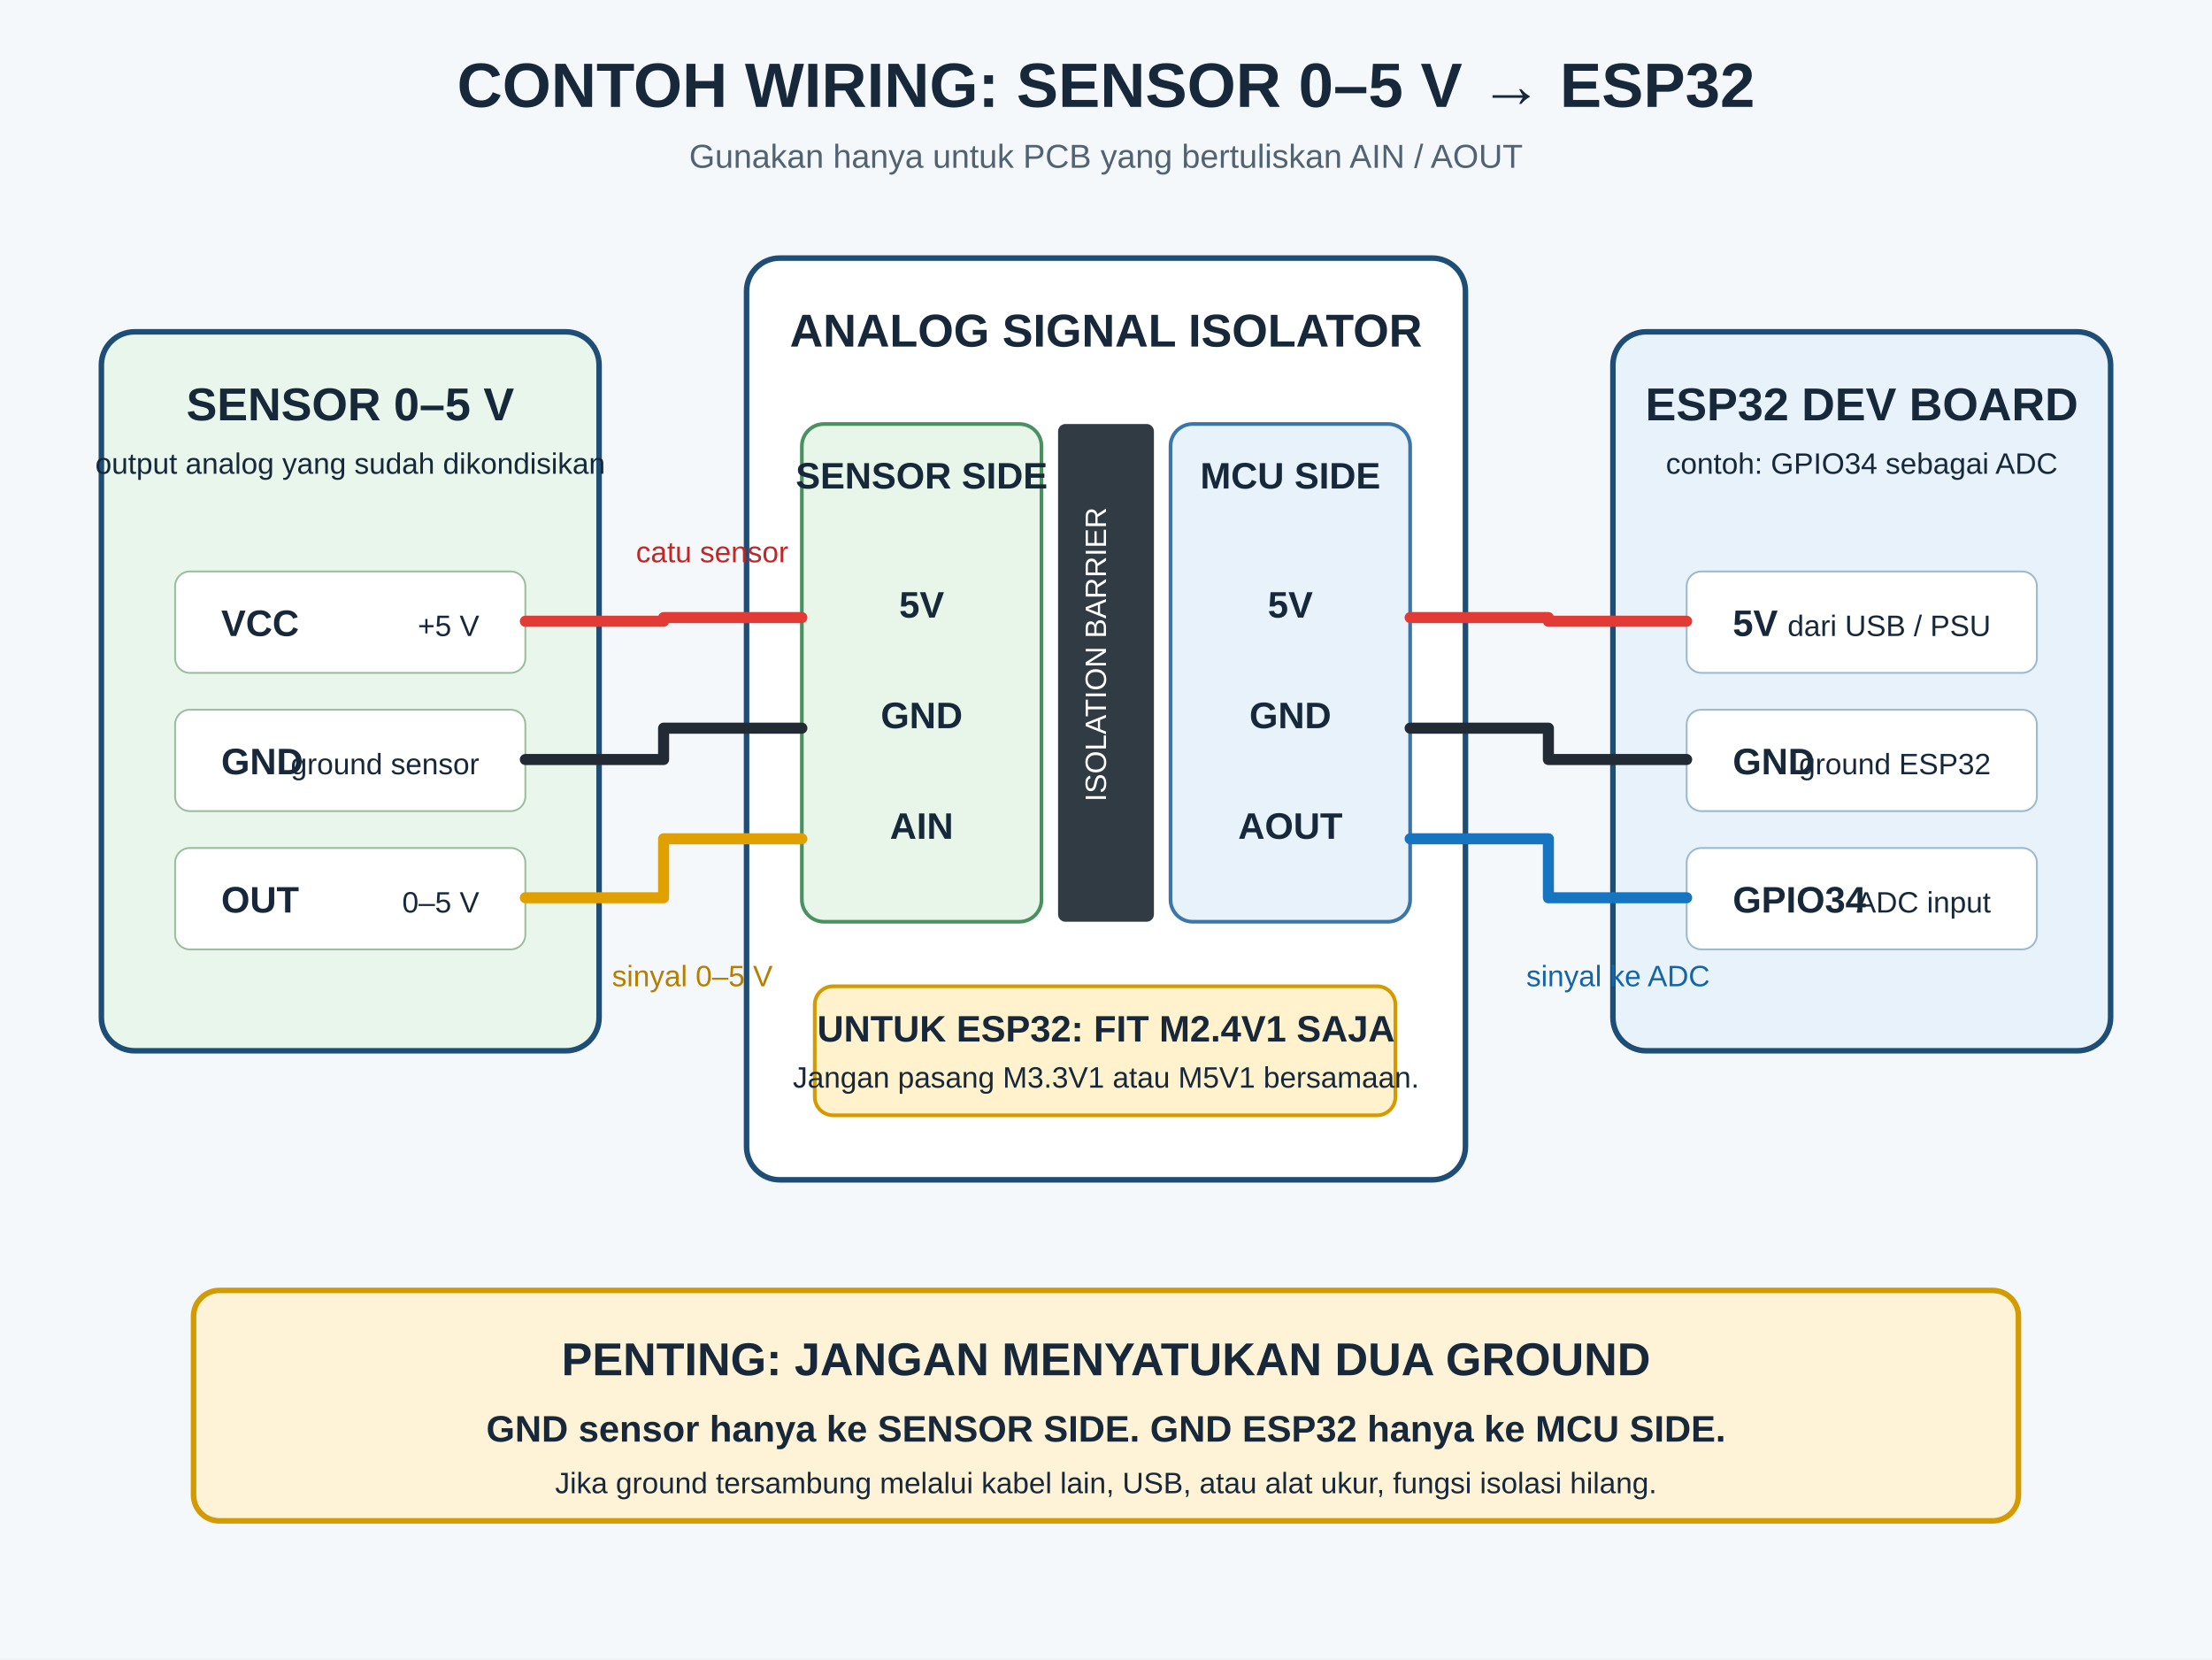
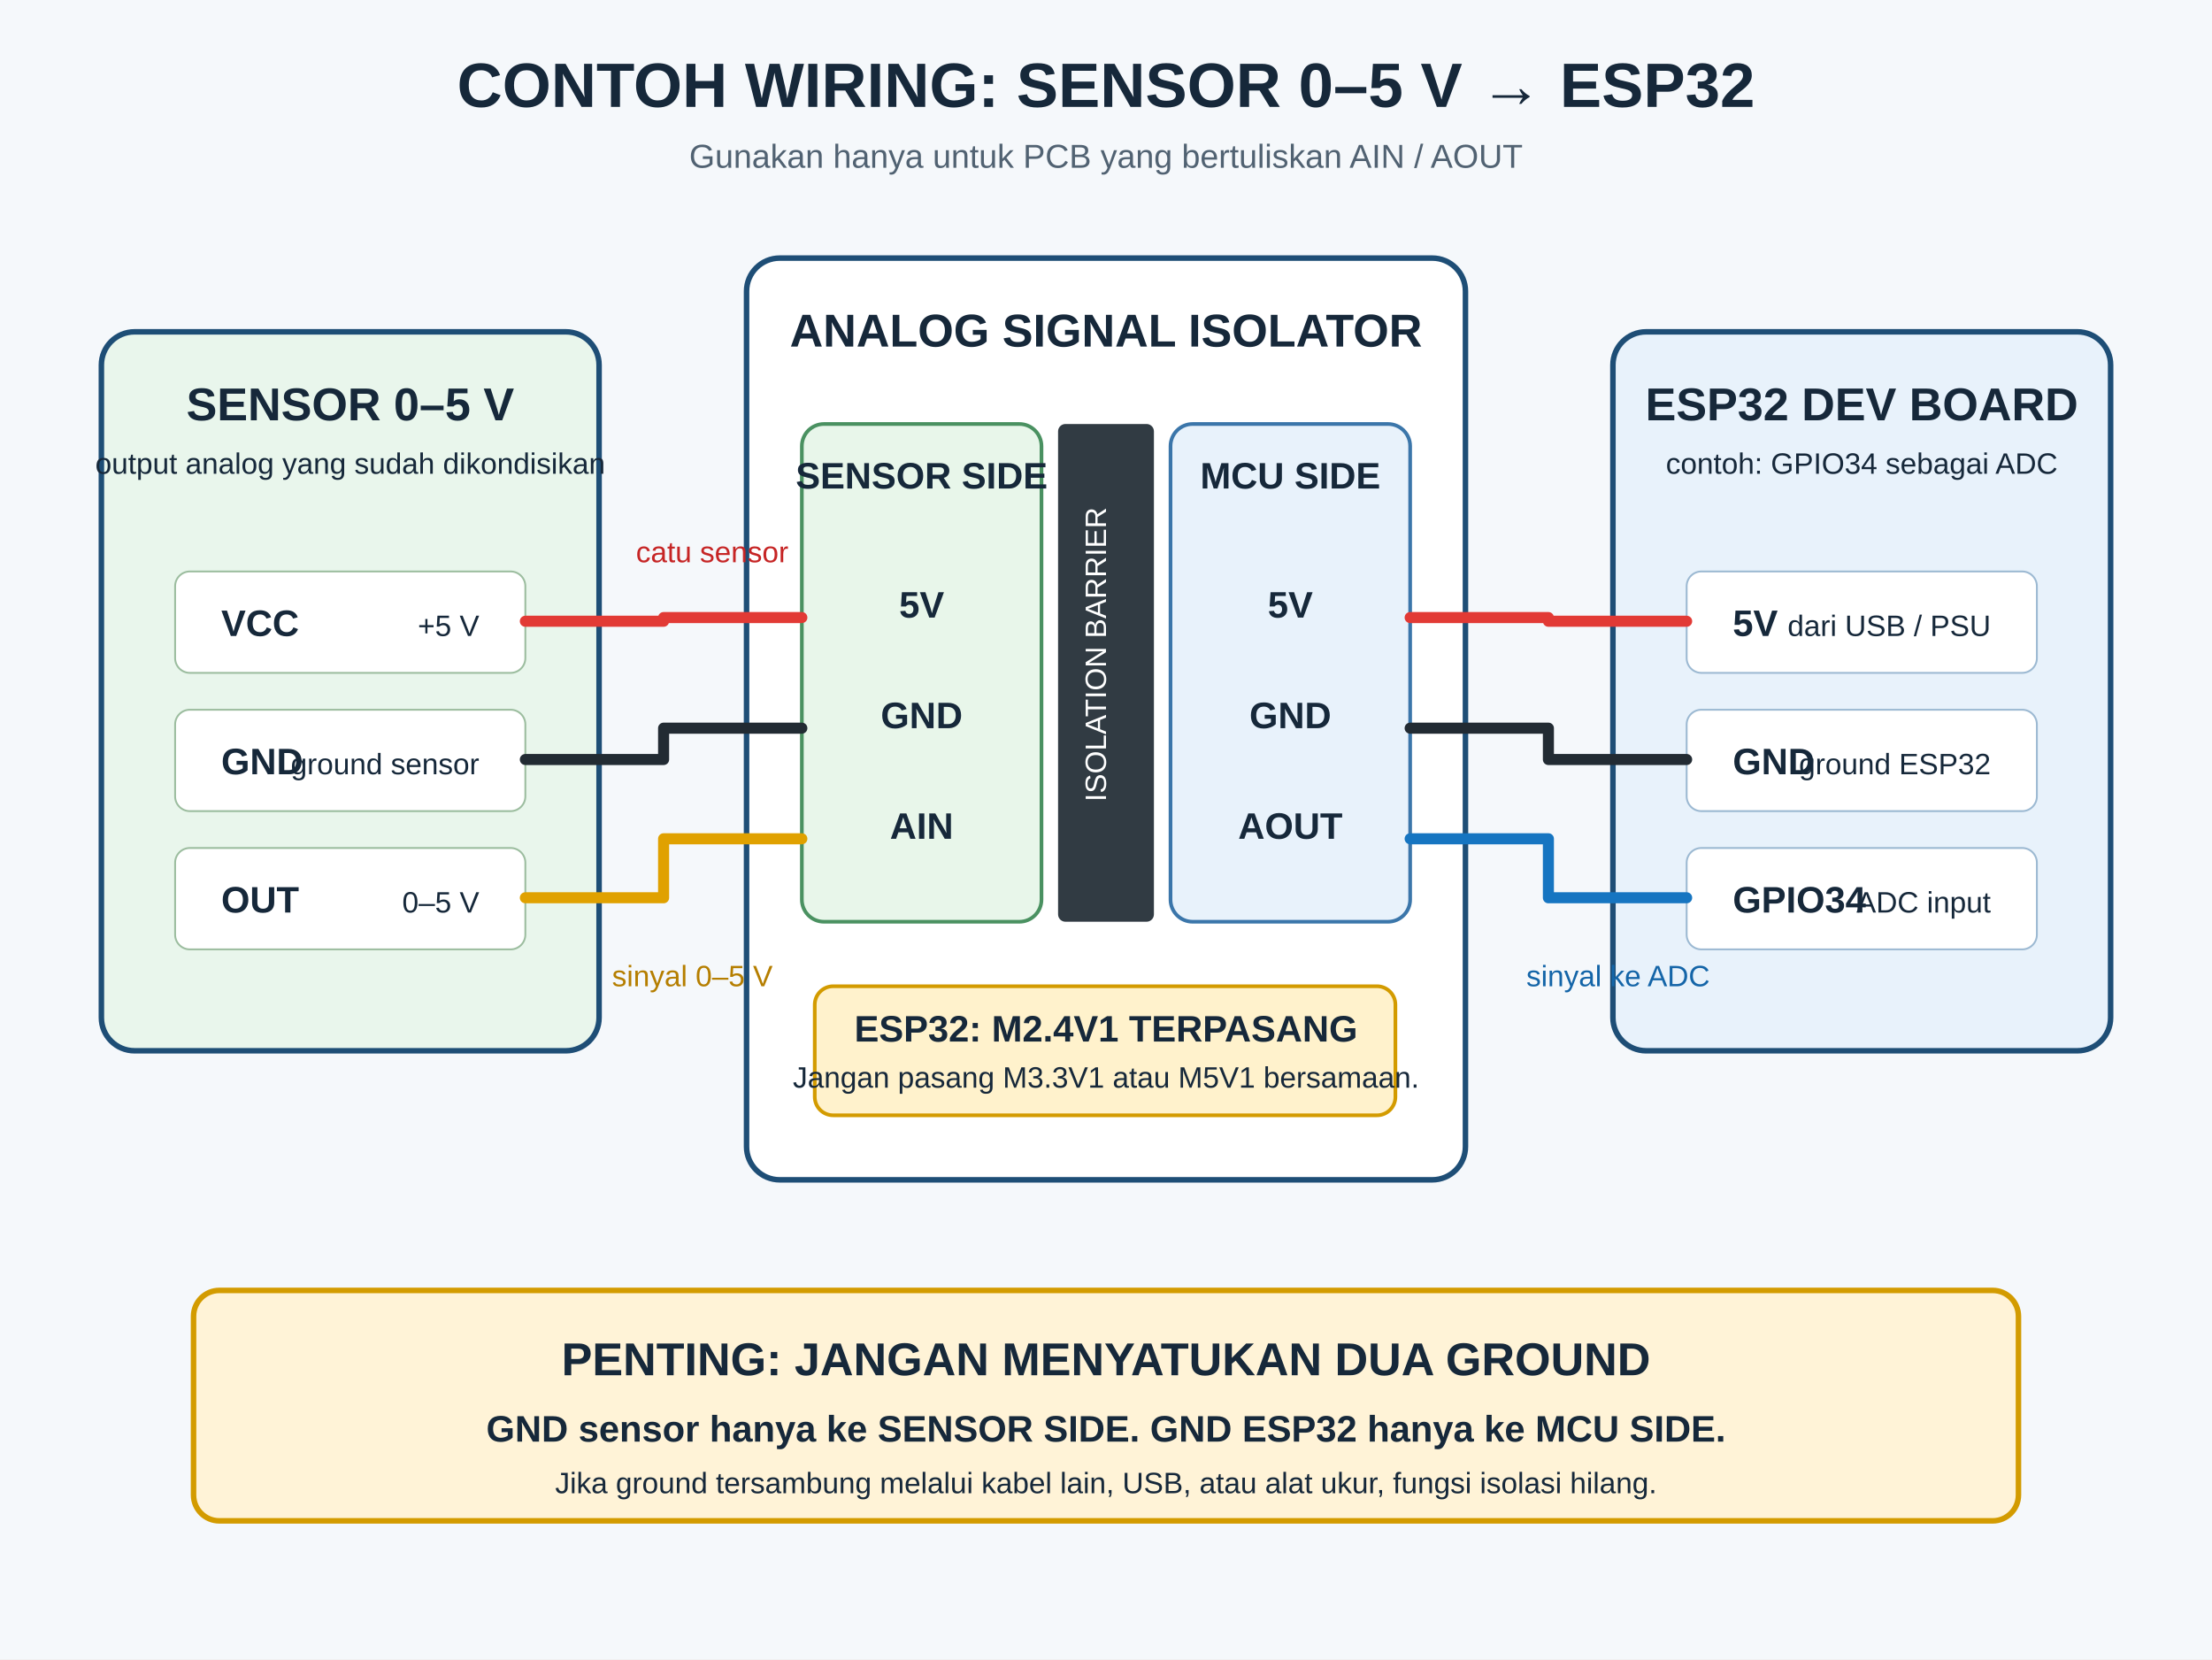
<svg xmlns="http://www.w3.org/2000/svg" width="1200" height="900" viewBox="0 0 1200 900" role="img" aria-labelledby="title desc">
  <style>
    text { font-family: Arial, Helvetica, sans-serif; fill: #16283a; }
    .title { font-size: 34px; font-weight: 700; }
    .sub { font-size: 18px; fill: #516272; }
    .head { font-size: 25px; font-weight: 700; }
    .label { font-size: 20px; font-weight: 700; }
    .small { font-size: 16px; }
    .white { fill: #ffffff; }
    .red { fill: #c62525; }
    .yellow { fill: #b57e00; }
    .blue { fill: #1465a8; }
    .box { stroke: #1e4e76; stroke-width: 3; rx: 18; }
    .wire { fill: none; stroke-width: 6; stroke-linecap: round; stroke-linejoin: round; }
  </style>
  <rect width="1200" height="900" fill="#f5f8fb" />
  <text x="600" y="58" class="title" text-anchor="middle">CONTOH WIRING: SENSOR 0–5 V → ESP32</text>
  <text x="600" y="91" class="sub" text-anchor="middle">Gunakan hanya untuk PCB yang bertuliskan AIN / AOUT</text>
  <rect x="55" y="180" width="270" height="390" class="box" fill="#e9f6ec" />
  <text x="190" y="228" class="head" text-anchor="middle">SENSOR 0–5 V</text>
  <text x="190" y="257" class="small" text-anchor="middle">output analog yang sudah dikondisikan</text>
  <rect x="95" y="310" width="190" height="55" rx="8" fill="#ffffff" stroke="#9cbd9f" />
  <text x="120" y="345" class="label">VCC</text>
  <text x="260" y="345" class="small" text-anchor="end">+5 V</text>
  <rect x="95" y="385" width="190" height="55" rx="8" fill="#ffffff" stroke="#9cbd9f" />
  <text x="120" y="420" class="label">GND</text>
  <text x="260" y="420" class="small" text-anchor="end">ground sensor</text>
  <rect x="95" y="460" width="190" height="55" rx="8" fill="#ffffff" stroke="#9cbd9f" />
  <text x="120" y="495" class="label">OUT</text>
  <text x="260" y="495" class="small" text-anchor="end">0–5 V</text>
  <rect x="405" y="140" width="390" height="500" class="box" fill="#ffffff" />
  <text x="600" y="188" class="head" text-anchor="middle">ANALOG SIGNAL ISOLATOR</text>
  <rect x="435" y="230" width="130" height="270" rx="12" fill="#e8f6ea" stroke="#4a9161" stroke-width="2" />
  <text x="500" y="265" class="label" text-anchor="middle">SENSOR SIDE</text>
  <text x="500" y="335" class="label" text-anchor="middle">5V</text>
  <text x="500" y="395" class="label" text-anchor="middle">GND</text>
  <text x="500" y="455" class="label" text-anchor="middle">AIN</text>
  <rect x="635" y="230" width="130" height="270" rx="12" fill="#e8f2fb" stroke="#3b76aa" stroke-width="2" />
  <text x="700" y="265" class="label" text-anchor="middle">MCU SIDE</text>
  <text x="700" y="335" class="label" text-anchor="middle">5V</text>
  <text x="700" y="395" class="label" text-anchor="middle">GND</text>
  <text x="700" y="455" class="label" text-anchor="middle">AOUT</text>
  <rect x="574" y="230" width="52" height="270" rx="4" fill="#313b43" />
  <text x="600" y="355" class="small white" text-anchor="middle" transform="rotate(-90 600 355)">ISOLATION BARRIER</text>
  <rect x="442" y="535" width="315" height="70" rx="10" fill="#fff2cc" stroke="#d39b00" stroke-width="2" />
-   <text x="600" y="565" class="label" text-anchor="middle">UNTUK ESP32: FIT M2.4V1 SAJA</text>
+   <text x="600" y="565" class="label" text-anchor="middle">ESP32: M2.4V1 TERPASANG</text>
  <text x="600" y="590" class="small" text-anchor="middle">Jangan pasang M3.3V1 atau M5V1 bersamaan.</text>
  <rect x="875" y="180" width="270" height="390" class="box" fill="#e8f2fb" />
  <text x="1010" y="228" class="head" text-anchor="middle">ESP32 DEV BOARD</text>
  <text x="1010" y="257" class="small" text-anchor="middle">contoh: GPIO34 sebagai ADC</text>
  <rect x="915" y="310" width="190" height="55" rx="8" fill="#ffffff" stroke="#9cb9d2" />
  <text x="940" y="345" class="label">5V</text>
  <text x="1080" y="345" class="small" text-anchor="end">dari USB / PSU</text>
  <rect x="915" y="385" width="190" height="55" rx="8" fill="#ffffff" stroke="#9cb9d2" />
  <text x="940" y="420" class="label">GND</text>
  <text x="1080" y="420" class="small" text-anchor="end">ground ESP32</text>
  <rect x="915" y="460" width="190" height="55" rx="8" fill="#ffffff" stroke="#9cb9d2" />
  <text x="940" y="495" class="label">GPIO34</text>
  <text x="1080" y="495" class="small" text-anchor="end">ADC input</text>
  <path d="M285 337 H360 V335 H435" class="wire" stroke="#e23a35" />
  <path d="M285 412 H360 V395 H435" class="wire" stroke="#222b33" />
  <path d="M285 487 H360 V455 H435" class="wire" stroke="#e0a100" />
  <path d="M765 335 H840 V337 H915" class="wire" stroke="#e23a35" />
  <path d="M765 395 H840 V412 H915" class="wire" stroke="#222b33" />
  <path d="M765 455 H840 V487 H915" class="wire" stroke="#1675c1" />
  <text x="345" y="305" class="small red">catu sensor</text>
  <text x="332" y="535" class="small yellow">sinyal 0–5 V</text>
  <text x="828" y="535" class="small blue">sinyal ke ADC</text>
  <rect x="105" y="700" width="990" height="125" rx="14" fill="#fff3d7" stroke="#d39b00" stroke-width="3" />
  <text x="600" y="746" class="head" text-anchor="middle" fill="#824c00">PENTING: JANGAN MENYATUKAN DUA GROUND</text>
  <text x="600" y="782" class="label" text-anchor="middle">GND sensor hanya ke SENSOR SIDE. GND ESP32 hanya ke MCU SIDE.</text>
  <text x="600" y="810" class="small" text-anchor="middle">Jika ground tersambung melalui kabel lain, USB, atau alat ukur, fungsi isolasi hilang.</text>
</svg>
